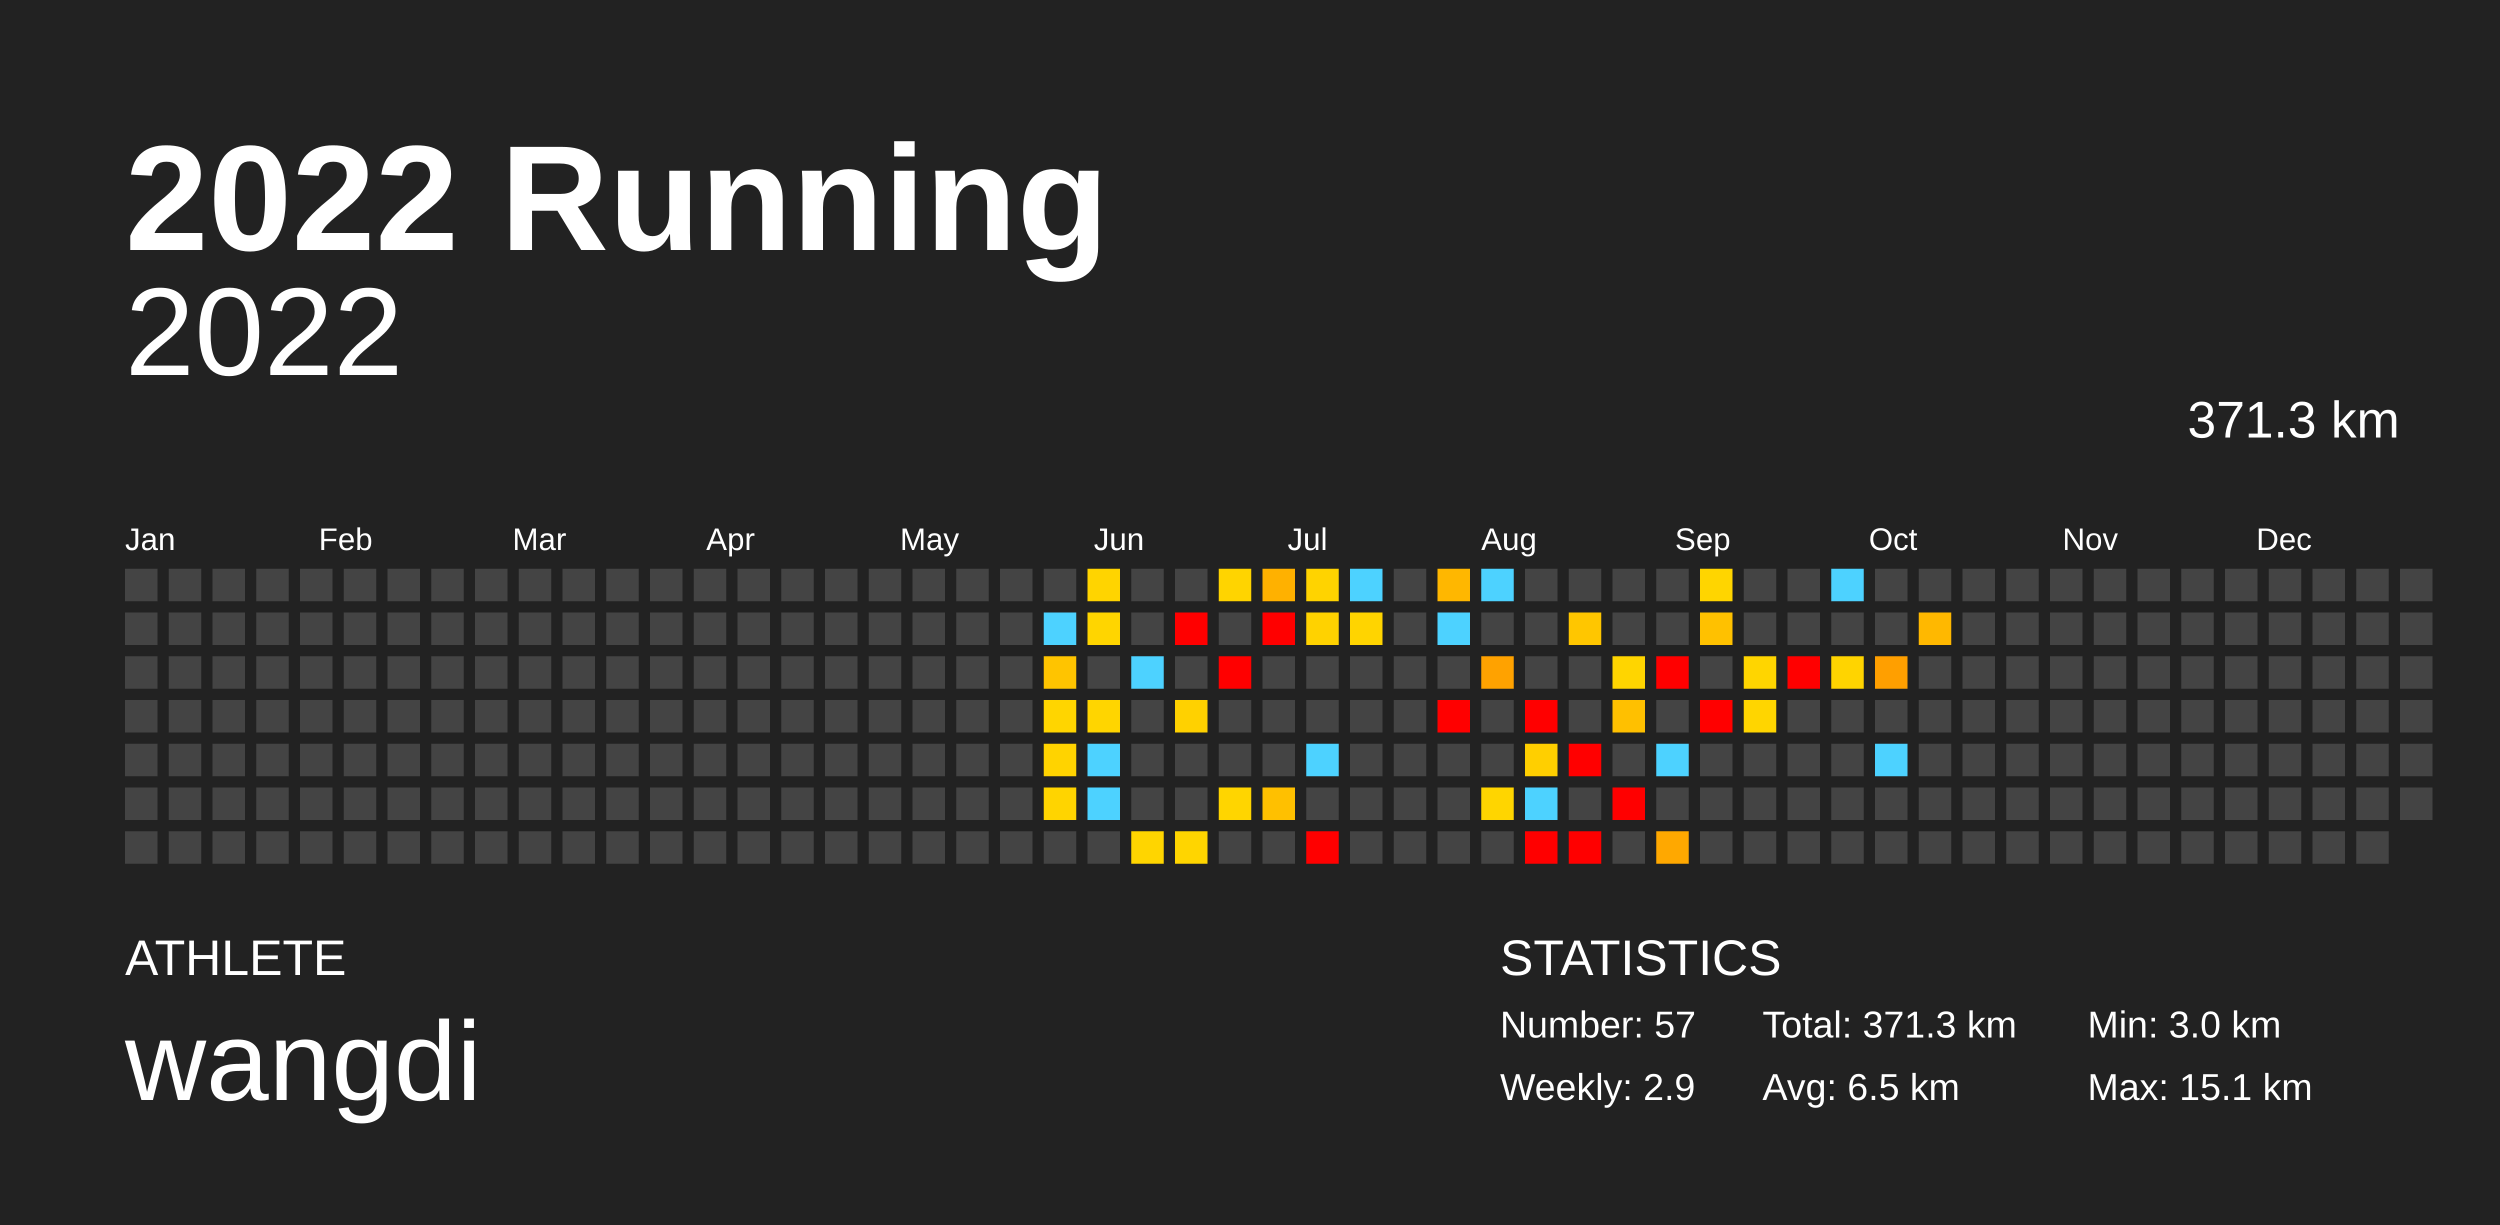
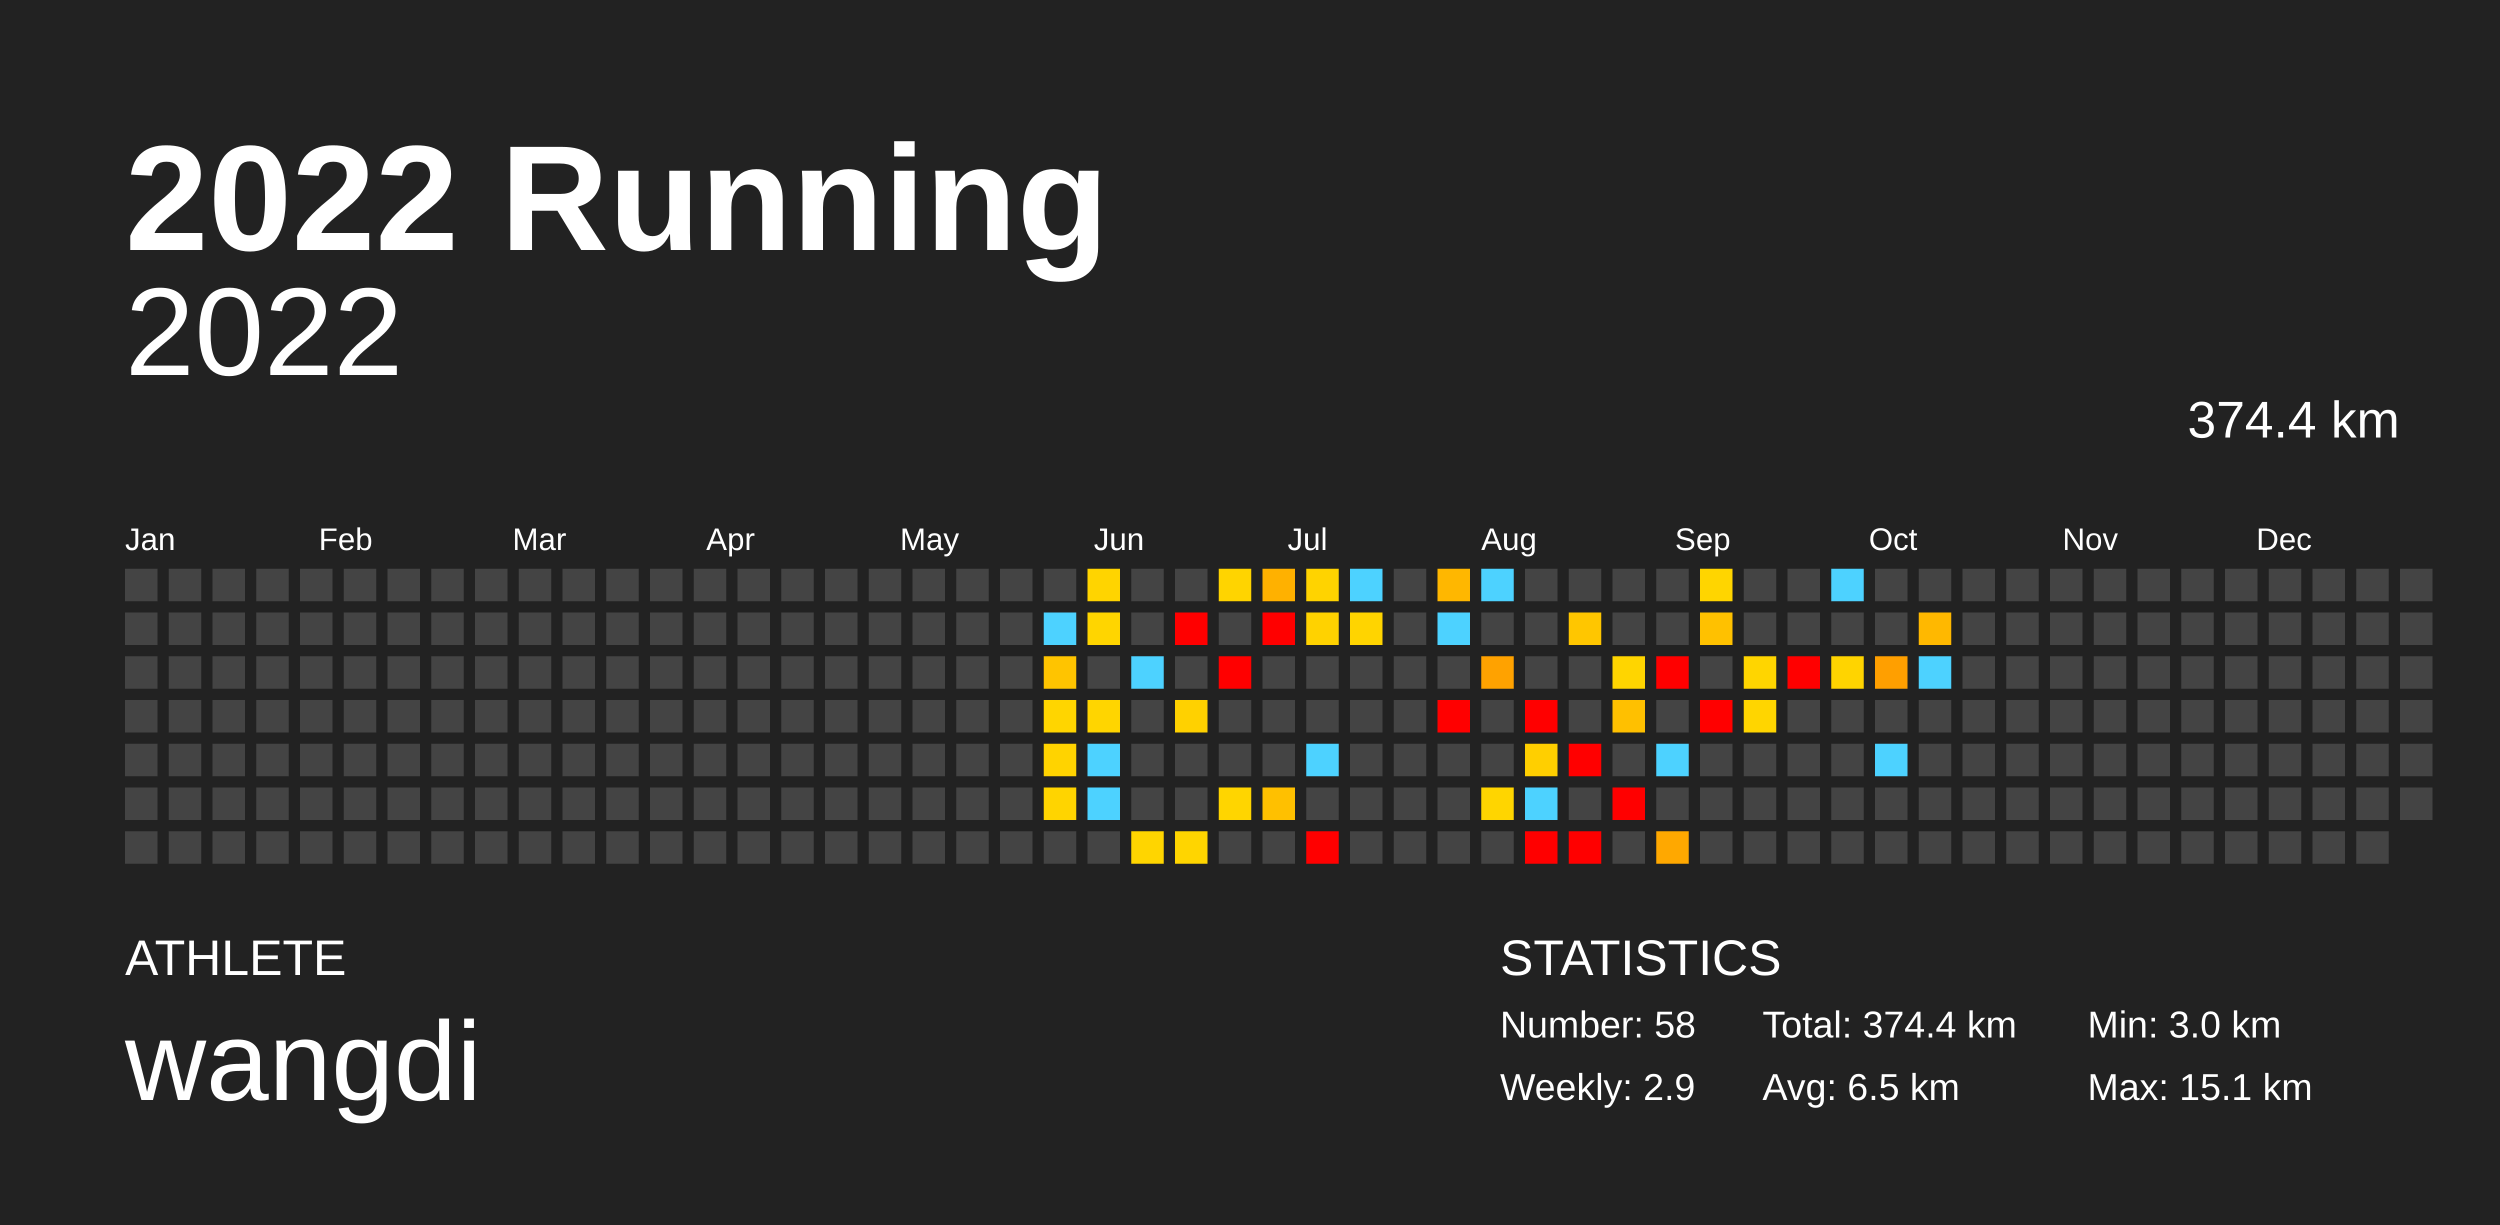
<svg xmlns="http://www.w3.org/2000/svg" baseProfile="full" height="98mm" version="1.1" viewBox="0,0,200,98" width="200mm">
  <defs />
  <rect fill="#222222" height="98" width="200" x="0" y="0" />
  <text fill="#FFFFFF" style="font-size:12px; font-family:Arial; font-weight:bold;" x="10" y="20">2022 Running</text>
  <text fill="#FFFFFF" style="font-size:4px; font-family:Arial" x="10" y="78">ATHLETE</text>
  <text fill="#FFFFFF" style="font-size:9px; font-family:Arial" x="10" y="88">wangdi</text>
  <text fill="#FFFFFF" style="font-size:4px; font-family:Arial" x="120" y="78">STATISTICS</text>
-   <text fill="#FFFFFF" style="font-size:3px; font-family:Arial" x="120" y="83">Number: 57</text>
+   <text fill="#FFFFFF" style="font-size:3px; font-family:Arial" x="120" y="83">Number: 58</text>
  <text fill="#FFFFFF" style="font-size:3px; font-family:Arial" x="120" y="88">Weekly: 2.9</text>
-   <text fill="#FFFFFF" style="font-size:3px; font-family:Arial" x="141" y="83">Total: 371.3 km</text>
+   <text fill="#FFFFFF" style="font-size:3px; font-family:Arial" x="141" y="83">Total: 374.4 km</text>
  <text fill="#FFFFFF" style="font-size:3px; font-family:Arial" x="141" y="88">Avg: 6.5 km</text>
  <text fill="#FFFFFF" style="font-size:3px; font-family:Arial" x="167" y="83">Min: 3.0 km</text>
  <text fill="#FFFFFF" style="font-size:3px; font-family:Arial" x="167" y="88">Max: 15.1 km</text>
  <text alignment-baseline="hanging" fill="#FFFFFF" style="font-size:10.0px; font-family:Arial;" x="10" y="30">2022</text>
-   <text alignment-baseline="hanging" fill="#FFFFFF" style="font-size:4.125px; font-family:Arial;" x="175" y="35">371.3 km</text>
+   <text alignment-baseline="hanging" fill="#FFFFFF" style="font-size:4.125px; font-family:Arial;" x="175" y="35">374.4 km</text>
  <text fill="#FFFFFF" style="font-size:2.5px; font-family:Arial" x="10.0" y="44">Jan</text>
  <text fill="#FFFFFF" style="font-size:2.5px; font-family:Arial" x="25.5" y="44">Feb</text>
  <text fill="#FFFFFF" style="font-size:2.5px; font-family:Arial" x="41.0" y="44">Mar</text>
  <text fill="#FFFFFF" style="font-size:2.5px; font-family:Arial" x="56.5" y="44">Apr</text>
  <text fill="#FFFFFF" style="font-size:2.5px; font-family:Arial" x="72.0" y="44">May</text>
  <text fill="#FFFFFF" style="font-size:2.5px; font-family:Arial" x="87.5" y="44">Jun</text>
  <text fill="#FFFFFF" style="font-size:2.5px; font-family:Arial" x="103.0" y="44">Jul</text>
  <text fill="#FFFFFF" style="font-size:2.5px; font-family:Arial" x="118.5" y="44">Aug</text>
  <text fill="#FFFFFF" style="font-size:2.5px; font-family:Arial" x="134.0" y="44">Sep</text>
  <text fill="#FFFFFF" style="font-size:2.5px; font-family:Arial" x="149.5" y="44">Oct</text>
  <text fill="#FFFFFF" style="font-size:2.5px; font-family:Arial" x="165.0" y="44">Nov</text>
  <text fill="#FFFFFF" style="font-size:2.5px; font-family:Arial" x="180.5" y="44">Dec</text>
  <rect fill="#444444" height="2.6" width="2.6" x="10.0" y="45.5" />
  <rect fill="#444444" height="2.6" width="2.6" x="10.0" y="49.0" />
  <rect fill="#444444" height="2.6" width="2.6" x="10.0" y="52.5" />
  <rect fill="#444444" height="2.6" width="2.6" x="10.0" y="56.0" />
  <rect fill="#444444" height="2.6" width="2.6" x="10.0" y="59.5" />
  <rect fill="#444444" height="2.6" width="2.6" x="10.0" y="63.0" />
  <rect fill="#444444" height="2.6" width="2.6" x="10.0" y="66.5" />
  <rect fill="#444444" height="2.6" width="2.6" x="13.5" y="45.5" />
  <rect fill="#444444" height="2.6" width="2.6" x="13.5" y="49.0" />
  <rect fill="#444444" height="2.6" width="2.6" x="13.5" y="52.5" />
  <rect fill="#444444" height="2.6" width="2.6" x="13.5" y="56.0" />
  <rect fill="#444444" height="2.6" width="2.6" x="13.5" y="59.5" />
  <rect fill="#444444" height="2.6" width="2.6" x="13.5" y="63.0" />
  <rect fill="#444444" height="2.6" width="2.6" x="13.5" y="66.5" />
  <rect fill="#444444" height="2.6" width="2.6" x="17.0" y="45.5" />
  <rect fill="#444444" height="2.6" width="2.6" x="17.0" y="49.0" />
  <rect fill="#444444" height="2.6" width="2.6" x="17.0" y="52.5" />
  <rect fill="#444444" height="2.6" width="2.6" x="17.0" y="56.0" />
  <rect fill="#444444" height="2.6" width="2.6" x="17.0" y="59.5" />
  <rect fill="#444444" height="2.6" width="2.6" x="17.0" y="63.0" />
  <rect fill="#444444" height="2.6" width="2.6" x="17.0" y="66.5" />
  <rect fill="#444444" height="2.6" width="2.6" x="20.5" y="45.5" />
  <rect fill="#444444" height="2.6" width="2.6" x="20.5" y="49.0" />
  <rect fill="#444444" height="2.6" width="2.6" x="20.5" y="52.5" />
  <rect fill="#444444" height="2.6" width="2.6" x="20.5" y="56.0" />
  <rect fill="#444444" height="2.6" width="2.6" x="20.5" y="59.5" />
  <rect fill="#444444" height="2.6" width="2.6" x="20.5" y="63.0" />
  <rect fill="#444444" height="2.6" width="2.6" x="20.5" y="66.5" />
  <rect fill="#444444" height="2.6" width="2.6" x="24.0" y="45.5" />
  <rect fill="#444444" height="2.6" width="2.6" x="24.0" y="49.0" />
  <rect fill="#444444" height="2.6" width="2.6" x="24.0" y="52.5" />
  <rect fill="#444444" height="2.6" width="2.6" x="24.0" y="56.0" />
  <rect fill="#444444" height="2.6" width="2.6" x="24.0" y="59.5" />
  <rect fill="#444444" height="2.6" width="2.6" x="24.0" y="63.0" />
  <rect fill="#444444" height="2.6" width="2.6" x="24.0" y="66.5" />
  <rect fill="#444444" height="2.6" width="2.6" x="27.5" y="45.5" />
  <rect fill="#444444" height="2.6" width="2.6" x="27.5" y="49.0" />
  <rect fill="#444444" height="2.6" width="2.6" x="27.5" y="52.5" />
  <rect fill="#444444" height="2.6" width="2.6" x="27.5" y="56.0" />
  <rect fill="#444444" height="2.6" width="2.6" x="27.5" y="59.5" />
  <rect fill="#444444" height="2.6" width="2.6" x="27.5" y="63.0" />
  <rect fill="#444444" height="2.6" width="2.6" x="27.5" y="66.5" />
  <rect fill="#444444" height="2.6" width="2.6" x="31.0" y="45.5" />
  <rect fill="#444444" height="2.6" width="2.6" x="31.0" y="49.0" />
  <rect fill="#444444" height="2.6" width="2.6" x="31.0" y="52.5" />
  <rect fill="#444444" height="2.6" width="2.6" x="31.0" y="56.0" />
  <rect fill="#444444" height="2.6" width="2.6" x="31.0" y="59.5" />
  <rect fill="#444444" height="2.6" width="2.6" x="31.0" y="63.0" />
  <rect fill="#444444" height="2.6" width="2.6" x="31.0" y="66.5" />
  <rect fill="#444444" height="2.6" width="2.6" x="34.5" y="45.5" />
  <rect fill="#444444" height="2.6" width="2.6" x="34.5" y="49.0" />
  <rect fill="#444444" height="2.6" width="2.6" x="34.5" y="52.5" />
  <rect fill="#444444" height="2.6" width="2.6" x="34.5" y="56.0" />
  <rect fill="#444444" height="2.6" width="2.6" x="34.5" y="59.5" />
  <rect fill="#444444" height="2.6" width="2.6" x="34.5" y="63.0" />
  <rect fill="#444444" height="2.6" width="2.6" x="34.5" y="66.5" />
  <rect fill="#444444" height="2.6" width="2.6" x="38.0" y="45.5" />
  <rect fill="#444444" height="2.6" width="2.6" x="38.0" y="49.0" />
  <rect fill="#444444" height="2.6" width="2.6" x="38.0" y="52.5" />
  <rect fill="#444444" height="2.6" width="2.6" x="38.0" y="56.0" />
  <rect fill="#444444" height="2.6" width="2.6" x="38.0" y="59.5" />
  <rect fill="#444444" height="2.6" width="2.6" x="38.0" y="63.0" />
  <rect fill="#444444" height="2.6" width="2.6" x="38.0" y="66.5" />
  <rect fill="#444444" height="2.6" width="2.6" x="41.5" y="45.5" />
  <rect fill="#444444" height="2.6" width="2.6" x="41.5" y="49.0" />
  <rect fill="#444444" height="2.6" width="2.6" x="41.5" y="52.5" />
  <rect fill="#444444" height="2.6" width="2.6" x="41.5" y="56.0" />
  <rect fill="#444444" height="2.6" width="2.6" x="41.5" y="59.5" />
  <rect fill="#444444" height="2.6" width="2.6" x="41.5" y="63.0" />
  <rect fill="#444444" height="2.6" width="2.6" x="41.5" y="66.5" />
  <rect fill="#444444" height="2.6" width="2.6" x="45.0" y="45.5" />
  <rect fill="#444444" height="2.6" width="2.6" x="45.0" y="49.0" />
  <rect fill="#444444" height="2.6" width="2.6" x="45.0" y="52.5" />
  <rect fill="#444444" height="2.6" width="2.6" x="45.0" y="56.0" />
  <rect fill="#444444" height="2.6" width="2.6" x="45.0" y="59.5" />
  <rect fill="#444444" height="2.6" width="2.6" x="45.0" y="63.0" />
  <rect fill="#444444" height="2.6" width="2.6" x="45.0" y="66.5" />
  <rect fill="#444444" height="2.6" width="2.6" x="48.5" y="45.5" />
  <rect fill="#444444" height="2.6" width="2.6" x="48.5" y="49.0" />
  <rect fill="#444444" height="2.6" width="2.6" x="48.5" y="52.5" />
  <rect fill="#444444" height="2.6" width="2.6" x="48.5" y="56.0" />
  <rect fill="#444444" height="2.6" width="2.6" x="48.5" y="59.5" />
  <rect fill="#444444" height="2.6" width="2.6" x="48.5" y="63.0" />
  <rect fill="#444444" height="2.6" width="2.6" x="48.5" y="66.5" />
  <rect fill="#444444" height="2.6" width="2.6" x="52.0" y="45.5" />
  <rect fill="#444444" height="2.6" width="2.6" x="52.0" y="49.0" />
  <rect fill="#444444" height="2.6" width="2.6" x="52.0" y="52.5" />
  <rect fill="#444444" height="2.6" width="2.6" x="52.0" y="56.0" />
  <rect fill="#444444" height="2.6" width="2.6" x="52.0" y="59.5" />
  <rect fill="#444444" height="2.6" width="2.6" x="52.0" y="63.0" />
  <rect fill="#444444" height="2.6" width="2.6" x="52.0" y="66.5" />
  <rect fill="#444444" height="2.6" width="2.6" x="55.5" y="45.5" />
  <rect fill="#444444" height="2.6" width="2.6" x="55.5" y="49.0" />
  <rect fill="#444444" height="2.6" width="2.6" x="55.5" y="52.5" />
  <rect fill="#444444" height="2.6" width="2.6" x="55.5" y="56.0" />
  <rect fill="#444444" height="2.6" width="2.6" x="55.5" y="59.5" />
  <rect fill="#444444" height="2.6" width="2.6" x="55.5" y="63.0" />
  <rect fill="#444444" height="2.6" width="2.6" x="55.5" y="66.5" />
  <rect fill="#444444" height="2.6" width="2.6" x="59.0" y="45.5" />
  <rect fill="#444444" height="2.6" width="2.6" x="59.0" y="49.0" />
  <rect fill="#444444" height="2.6" width="2.6" x="59.0" y="52.5" />
  <rect fill="#444444" height="2.6" width="2.6" x="59.0" y="56.0" />
  <rect fill="#444444" height="2.6" width="2.6" x="59.0" y="59.5" />
  <rect fill="#444444" height="2.6" width="2.6" x="59.0" y="63.0" />
  <rect fill="#444444" height="2.6" width="2.6" x="59.0" y="66.5" />
  <rect fill="#444444" height="2.6" width="2.6" x="62.5" y="45.5" />
  <rect fill="#444444" height="2.6" width="2.6" x="62.5" y="49.0" />
  <rect fill="#444444" height="2.6" width="2.6" x="62.5" y="52.5" />
  <rect fill="#444444" height="2.6" width="2.6" x="62.5" y="56.0" />
  <rect fill="#444444" height="2.6" width="2.6" x="62.5" y="59.5" />
  <rect fill="#444444" height="2.6" width="2.6" x="62.5" y="63.0" />
  <rect fill="#444444" height="2.6" width="2.6" x="62.5" y="66.5" />
  <rect fill="#444444" height="2.6" width="2.6" x="66.0" y="45.5" />
  <rect fill="#444444" height="2.6" width="2.6" x="66.0" y="49.0" />
  <rect fill="#444444" height="2.6" width="2.6" x="66.0" y="52.5" />
  <rect fill="#444444" height="2.6" width="2.6" x="66.0" y="56.0" />
  <rect fill="#444444" height="2.6" width="2.6" x="66.0" y="59.5" />
  <rect fill="#444444" height="2.6" width="2.6" x="66.0" y="63.0" />
  <rect fill="#444444" height="2.6" width="2.6" x="66.0" y="66.5" />
  <rect fill="#444444" height="2.6" width="2.6" x="69.5" y="45.5" />
  <rect fill="#444444" height="2.6" width="2.6" x="69.5" y="49.0" />
  <rect fill="#444444" height="2.6" width="2.6" x="69.5" y="52.5" />
  <rect fill="#444444" height="2.6" width="2.6" x="69.5" y="56.0" />
  <rect fill="#444444" height="2.6" width="2.6" x="69.5" y="59.5" />
  <rect fill="#444444" height="2.6" width="2.6" x="69.5" y="63.0" />
  <rect fill="#444444" height="2.6" width="2.6" x="69.5" y="66.5" />
  <rect fill="#444444" height="2.6" width="2.6" x="73.0" y="45.5" />
  <rect fill="#444444" height="2.6" width="2.6" x="73.0" y="49.0" />
  <rect fill="#444444" height="2.6" width="2.6" x="73.0" y="52.5" />
  <rect fill="#444444" height="2.6" width="2.6" x="73.0" y="56.0" />
  <rect fill="#444444" height="2.6" width="2.6" x="73.0" y="59.5" />
  <rect fill="#444444" height="2.6" width="2.6" x="73.0" y="63.0" />
  <rect fill="#444444" height="2.6" width="2.6" x="73.0" y="66.5" />
  <rect fill="#444444" height="2.6" width="2.6" x="76.5" y="45.5" />
  <rect fill="#444444" height="2.6" width="2.6" x="76.5" y="49.0" />
  <rect fill="#444444" height="2.6" width="2.6" x="76.5" y="52.5" />
  <rect fill="#444444" height="2.6" width="2.6" x="76.5" y="56.0" />
  <rect fill="#444444" height="2.6" width="2.6" x="76.5" y="59.5" />
  <rect fill="#444444" height="2.6" width="2.6" x="76.5" y="63.0" />
  <rect fill="#444444" height="2.6" width="2.6" x="76.5" y="66.5" />
  <rect fill="#444444" height="2.6" width="2.6" x="80.0" y="45.5" />
  <rect fill="#444444" height="2.6" width="2.6" x="80.0" y="49.0" />
  <rect fill="#444444" height="2.6" width="2.6" x="80.0" y="52.5" />
  <rect fill="#444444" height="2.6" width="2.6" x="80.0" y="56.0" />
  <rect fill="#444444" height="2.6" width="2.6" x="80.0" y="59.5" />
  <rect fill="#444444" height="2.6" width="2.6" x="80.0" y="63.0" />
  <rect fill="#444444" height="2.6" width="2.6" x="80.0" y="66.5" />
  <rect fill="#444444" height="2.6" width="2.6" x="83.5" y="45.5" />
  <rect fill="#4dd2ff" height="2.6" width="2.6" x="83.5" y="49.0" />
  <rect fill="#ffc400" height="2.6" width="2.6" x="83.5" y="52.5" />
  <rect fill="#ffd500" height="2.6" width="2.6" x="83.5" y="56.0" />
  <rect fill="#ffd300" height="2.6" width="2.6" x="83.5" y="59.5" />
  <rect fill="#ffd400" height="2.6" width="2.6" x="83.5" y="63.0" />
  <rect fill="#444444" height="2.6" width="2.6" x="83.5" y="66.5" />
  <rect fill="#ffd400" height="2.6" width="2.6" x="87.0" y="45.5" />
  <rect fill="#ffd500" height="2.6" width="2.6" x="87.0" y="49.0" />
  <rect fill="#444444" height="2.6" width="2.6" x="87.0" y="52.5" />
  <rect fill="#ffd500" height="2.6" width="2.6" x="87.0" y="56.0" />
  <rect fill="#4dd2ff" height="2.6" width="2.6" x="87.0" y="59.5" />
  <rect fill="#4dd2ff" height="2.6" width="2.6" x="87.0" y="63.0" />
  <rect fill="#444444" height="2.6" width="2.6" x="87.0" y="66.5" />
  <rect fill="#444444" height="2.6" width="2.6" x="90.5" y="45.5" />
  <rect fill="#444444" height="2.6" width="2.6" x="90.5" y="49.0" />
  <rect fill="#4dd2ff" height="2.6" width="2.6" x="90.5" y="52.5" />
  <rect fill="#444444" height="2.6" width="2.6" x="90.5" y="56.0" />
  <rect fill="#444444" height="2.6" width="2.6" x="90.5" y="59.5" />
  <rect fill="#444444" height="2.6" width="2.6" x="90.5" y="63.0" />
  <rect fill="#ffd500" height="2.6" width="2.6" x="90.5" y="66.5" />
  <rect fill="#444444" height="2.6" width="2.6" x="94.0" y="45.5" />
  <rect fill="red" height="2.6" width="2.6" x="94.0" y="49.0" />
  <rect fill="#444444" height="2.6" width="2.6" x="94.0" y="52.5" />
  <rect fill="#ffd100" height="2.6" width="2.6" x="94.0" y="56.0" />
  <rect fill="#444444" height="2.6" width="2.6" x="94.0" y="59.5" />
  <rect fill="#444444" height="2.6" width="2.6" x="94.0" y="63.0" />
  <rect fill="#ffd500" height="2.6" width="2.6" x="94.0" y="66.5" />
  <rect fill="#ffd400" height="2.6" width="2.6" x="97.5" y="45.5" />
  <rect fill="#444444" height="2.6" width="2.6" x="97.5" y="49.0" />
  <rect fill="red" height="2.6" width="2.6" x="97.5" y="52.5" />
  <rect fill="#444444" height="2.6" width="2.6" x="97.5" y="56.0" />
  <rect fill="#444444" height="2.6" width="2.6" x="97.5" y="59.5" />
  <rect fill="#ffd500" height="2.6" width="2.6" x="97.5" y="63.0" />
  <rect fill="#444444" height="2.6" width="2.6" x="97.5" y="66.5" />
  <rect fill="#ffb100" height="2.6" width="2.6" x="101.0" y="45.5" />
  <rect fill="red" height="2.6" width="2.6" x="101.0" y="49.0" />
  <rect fill="#444444" height="2.6" width="2.6" x="101.0" y="52.5" />
  <rect fill="#444444" height="2.6" width="2.6" x="101.0" y="56.0" />
  <rect fill="#444444" height="2.6" width="2.6" x="101.0" y="59.5" />
  <rect fill="#ffc000" height="2.6" width="2.6" x="101.0" y="63.0" />
  <rect fill="#444444" height="2.6" width="2.6" x="101.0" y="66.5" />
  <rect fill="#ffd300" height="2.6" width="2.6" x="104.5" y="45.5" />
  <rect fill="#ffd200" height="2.6" width="2.6" x="104.5" y="49.0" />
  <rect fill="#444444" height="2.6" width="2.6" x="104.5" y="52.5" />
  <rect fill="#444444" height="2.6" width="2.6" x="104.5" y="56.0" />
  <rect fill="#4dd2ff" height="2.6" width="2.6" x="104.5" y="59.5" />
  <rect fill="#444444" height="2.6" width="2.6" x="104.5" y="63.0" />
  <rect fill="red" height="2.6" width="2.6" x="104.5" y="66.5" />
  <rect fill="#4dd2ff" height="2.6" width="2.6" x="108.0" y="45.5" />
  <rect fill="#ffd400" height="2.6" width="2.6" x="108.0" y="49.0" />
  <rect fill="#444444" height="2.6" width="2.6" x="108.0" y="52.5" />
  <rect fill="#444444" height="2.6" width="2.6" x="108.0" y="56.0" />
  <rect fill="#444444" height="2.6" width="2.6" x="108.0" y="59.5" />
  <rect fill="#444444" height="2.6" width="2.6" x="108.0" y="63.0" />
  <rect fill="#444444" height="2.6" width="2.6" x="108.0" y="66.5" />
  <rect fill="#444444" height="2.6" width="2.6" x="111.5" y="45.5" />
  <rect fill="#444444" height="2.6" width="2.6" x="111.5" y="49.0" />
  <rect fill="#444444" height="2.6" width="2.6" x="111.5" y="52.5" />
  <rect fill="#444444" height="2.6" width="2.6" x="111.5" y="56.0" />
  <rect fill="#444444" height="2.6" width="2.6" x="111.5" y="59.5" />
  <rect fill="#444444" height="2.6" width="2.6" x="111.5" y="63.0" />
  <rect fill="#444444" height="2.6" width="2.6" x="111.5" y="66.5" />
  <rect fill="#ffb700" height="2.6" width="2.6" x="115.0" y="45.5" />
  <rect fill="#4dd2ff" height="2.6" width="2.6" x="115.0" y="49.0" />
  <rect fill="#444444" height="2.6" width="2.6" x="115.0" y="52.5" />
  <rect fill="red" height="2.6" width="2.6" x="115.0" y="56.0" />
  <rect fill="#444444" height="2.6" width="2.6" x="115.0" y="59.5" />
  <rect fill="#444444" height="2.6" width="2.6" x="115.0" y="63.0" />
  <rect fill="#444444" height="2.6" width="2.6" x="115.0" y="66.5" />
  <rect fill="#4dd2ff" height="2.6" width="2.6" x="118.5" y="45.5" />
  <rect fill="#444444" height="2.6" width="2.6" x="118.5" y="49.0" />
  <rect fill="#ffa200" height="2.6" width="2.6" x="118.5" y="52.5" />
  <rect fill="#444444" height="2.6" width="2.6" x="118.5" y="56.0" />
  <rect fill="#444444" height="2.6" width="2.6" x="118.5" y="59.5" />
  <rect fill="#ffd500" height="2.6" width="2.6" x="118.5" y="63.0" />
  <rect fill="#444444" height="2.6" width="2.6" x="118.5" y="66.5" />
  <rect fill="#444444" height="2.6" width="2.6" x="122.0" y="45.5" />
  <rect fill="#444444" height="2.6" width="2.6" x="122.0" y="49.0" />
  <rect fill="#444444" height="2.6" width="2.6" x="122.0" y="52.5" />
  <rect fill="red" height="2.6" width="2.6" x="122.0" y="56.0" />
  <rect fill="#ffcf00" height="2.6" width="2.6" x="122.0" y="59.5" />
  <rect fill="#4dd2ff" height="2.6" width="2.6" x="122.0" y="63.0" />
  <rect fill="red" height="2.6" width="2.6" x="122.0" y="66.5" />
  <rect fill="#444444" height="2.6" width="2.6" x="125.5" y="45.5" />
  <rect fill="#ffc600" height="2.6" width="2.6" x="125.5" y="49.0" />
  <rect fill="#444444" height="2.6" width="2.6" x="125.5" y="52.5" />
  <rect fill="#444444" height="2.6" width="2.6" x="125.5" y="56.0" />
  <rect fill="red" height="2.6" width="2.6" x="125.5" y="59.5" />
  <rect fill="#444444" height="2.6" width="2.6" x="125.5" y="63.0" />
  <rect fill="red" height="2.6" width="2.6" x="125.5" y="66.5" />
  <rect fill="#444444" height="2.6" width="2.6" x="129.0" y="45.5" />
  <rect fill="#444444" height="2.6" width="2.6" x="129.0" y="49.0" />
  <rect fill="#ffd500" height="2.6" width="2.6" x="129.0" y="52.5" />
  <rect fill="#ffc000" height="2.6" width="2.6" x="129.0" y="56.0" />
  <rect fill="#444444" height="2.6" width="2.6" x="129.0" y="59.5" />
  <rect fill="red" height="2.6" width="2.6" x="129.0" y="63.0" />
  <rect fill="#444444" height="2.6" width="2.6" x="129.0" y="66.5" />
  <rect fill="#444444" height="2.6" width="2.6" x="132.5" y="45.5" />
  <rect fill="#444444" height="2.6" width="2.6" x="132.5" y="49.0" />
  <rect fill="red" height="2.6" width="2.6" x="132.5" y="52.5" />
  <rect fill="#444444" height="2.6" width="2.6" x="132.5" y="56.0" />
  <rect fill="#4dd2ff" height="2.6" width="2.6" x="132.5" y="59.5" />
  <rect fill="#444444" height="2.6" width="2.6" x="132.5" y="63.0" />
  <rect fill="#ffa800" height="2.6" width="2.6" x="132.5" y="66.5" />
  <rect fill="#ffd500" height="2.6" width="2.6" x="136.0" y="45.5" />
  <rect fill="#ffc100" height="2.6" width="2.6" x="136.0" y="49.0" />
  <rect fill="#444444" height="2.6" width="2.6" x="136.0" y="52.5" />
  <rect fill="red" height="2.6" width="2.6" x="136.0" y="56.0" />
  <rect fill="#444444" height="2.6" width="2.6" x="136.0" y="59.5" />
  <rect fill="#444444" height="2.6" width="2.6" x="136.0" y="63.0" />
  <rect fill="#444444" height="2.6" width="2.6" x="136.0" y="66.5" />
  <rect fill="#444444" height="2.6" width="2.6" x="139.5" y="45.5" />
  <rect fill="#444444" height="2.6" width="2.6" x="139.5" y="49.0" />
  <rect fill="#ffd500" height="2.6" width="2.6" x="139.5" y="52.5" />
  <rect fill="#ffd500" height="2.6" width="2.6" x="139.5" y="56.0" />
  <rect fill="#444444" height="2.6" width="2.6" x="139.5" y="59.5" />
  <rect fill="#444444" height="2.6" width="2.6" x="139.5" y="63.0" />
  <rect fill="#444444" height="2.6" width="2.6" x="139.5" y="66.5" />
  <rect fill="#444444" height="2.6" width="2.6" x="143.0" y="45.5" />
  <rect fill="#444444" height="2.6" width="2.6" x="143.0" y="49.0" />
  <rect fill="red" height="2.6" width="2.6" x="143.0" y="52.5" />
  <rect fill="#444444" height="2.6" width="2.6" x="143.0" y="56.0" />
  <rect fill="#444444" height="2.6" width="2.6" x="143.0" y="59.5" />
  <rect fill="#444444" height="2.6" width="2.6" x="143.0" y="63.0" />
  <rect fill="#444444" height="2.6" width="2.6" x="143.0" y="66.5" />
  <rect fill="#4dd2ff" height="2.6" width="2.6" x="146.5" y="45.5" />
  <rect fill="#444444" height="2.6" width="2.6" x="146.5" y="49.0" />
  <rect fill="#ffd400" height="2.6" width="2.6" x="146.5" y="52.5" />
  <rect fill="#444444" height="2.6" width="2.6" x="146.5" y="56.0" />
  <rect fill="#444444" height="2.6" width="2.6" x="146.5" y="59.5" />
  <rect fill="#444444" height="2.6" width="2.6" x="146.5" y="63.0" />
  <rect fill="#444444" height="2.6" width="2.6" x="146.5" y="66.5" />
  <rect fill="#444444" height="2.6" width="2.6" x="150.0" y="45.5" />
  <rect fill="#444444" height="2.6" width="2.6" x="150.0" y="49.0" />
  <rect fill="#ff9f00" height="2.6" width="2.6" x="150.0" y="52.5" />
  <rect fill="#444444" height="2.6" width="2.6" x="150.0" y="56.0" />
  <rect fill="#4dd2ff" height="2.6" width="2.6" x="150.0" y="59.5" />
  <rect fill="#444444" height="2.6" width="2.6" x="150.0" y="63.0" />
  <rect fill="#444444" height="2.6" width="2.6" x="150.0" y="66.5" />
  <rect fill="#444444" height="2.6" width="2.6" x="153.5" y="45.5" />
  <rect fill="#ffb800" height="2.6" width="2.6" x="153.5" y="49.0" />
-   <rect fill="#444444" height="2.6" width="2.6" x="153.5" y="52.5" />
+   <rect fill="#4dd2ff" height="2.6" width="2.6" x="153.5" y="52.5" />
  <rect fill="#444444" height="2.6" width="2.6" x="153.5" y="56.0" />
  <rect fill="#444444" height="2.6" width="2.6" x="153.5" y="59.5" />
  <rect fill="#444444" height="2.6" width="2.6" x="153.5" y="63.0" />
  <rect fill="#444444" height="2.6" width="2.6" x="153.5" y="66.5" />
  <rect fill="#444444" height="2.6" width="2.6" x="157.0" y="45.5" />
  <rect fill="#444444" height="2.6" width="2.6" x="157.0" y="49.0" />
  <rect fill="#444444" height="2.6" width="2.6" x="157.0" y="52.5" />
  <rect fill="#444444" height="2.6" width="2.6" x="157.0" y="56.0" />
  <rect fill="#444444" height="2.6" width="2.6" x="157.0" y="59.5" />
  <rect fill="#444444" height="2.6" width="2.6" x="157.0" y="63.0" />
  <rect fill="#444444" height="2.6" width="2.6" x="157.0" y="66.5" />
  <rect fill="#444444" height="2.6" width="2.6" x="160.5" y="45.5" />
  <rect fill="#444444" height="2.6" width="2.6" x="160.5" y="49.0" />
  <rect fill="#444444" height="2.6" width="2.6" x="160.5" y="52.5" />
  <rect fill="#444444" height="2.6" width="2.6" x="160.5" y="56.0" />
  <rect fill="#444444" height="2.6" width="2.6" x="160.5" y="59.5" />
  <rect fill="#444444" height="2.6" width="2.6" x="160.5" y="63.0" />
  <rect fill="#444444" height="2.6" width="2.6" x="160.5" y="66.5" />
  <rect fill="#444444" height="2.6" width="2.6" x="164.0" y="45.5" />
  <rect fill="#444444" height="2.6" width="2.6" x="164.0" y="49.0" />
  <rect fill="#444444" height="2.6" width="2.6" x="164.0" y="52.5" />
  <rect fill="#444444" height="2.6" width="2.6" x="164.0" y="56.0" />
  <rect fill="#444444" height="2.6" width="2.6" x="164.0" y="59.5" />
  <rect fill="#444444" height="2.6" width="2.6" x="164.0" y="63.0" />
  <rect fill="#444444" height="2.6" width="2.6" x="164.0" y="66.5" />
  <rect fill="#444444" height="2.6" width="2.6" x="167.5" y="45.5" />
  <rect fill="#444444" height="2.6" width="2.6" x="167.5" y="49.0" />
  <rect fill="#444444" height="2.6" width="2.6" x="167.5" y="52.5" />
  <rect fill="#444444" height="2.6" width="2.6" x="167.5" y="56.0" />
  <rect fill="#444444" height="2.6" width="2.6" x="167.5" y="59.5" />
  <rect fill="#444444" height="2.6" width="2.6" x="167.5" y="63.0" />
  <rect fill="#444444" height="2.6" width="2.6" x="167.5" y="66.5" />
  <rect fill="#444444" height="2.6" width="2.6" x="171.0" y="45.5" />
  <rect fill="#444444" height="2.6" width="2.6" x="171.0" y="49.0" />
  <rect fill="#444444" height="2.6" width="2.6" x="171.0" y="52.5" />
  <rect fill="#444444" height="2.6" width="2.6" x="171.0" y="56.0" />
  <rect fill="#444444" height="2.6" width="2.6" x="171.0" y="59.5" />
  <rect fill="#444444" height="2.6" width="2.6" x="171.0" y="63.0" />
  <rect fill="#444444" height="2.6" width="2.6" x="171.0" y="66.5" />
  <rect fill="#444444" height="2.6" width="2.6" x="174.5" y="45.5" />
  <rect fill="#444444" height="2.6" width="2.6" x="174.5" y="49.0" />
  <rect fill="#444444" height="2.6" width="2.6" x="174.5" y="52.5" />
  <rect fill="#444444" height="2.6" width="2.6" x="174.5" y="56.0" />
  <rect fill="#444444" height="2.6" width="2.6" x="174.5" y="59.5" />
  <rect fill="#444444" height="2.6" width="2.6" x="174.5" y="63.0" />
  <rect fill="#444444" height="2.6" width="2.6" x="174.5" y="66.5" />
  <rect fill="#444444" height="2.6" width="2.6" x="178.0" y="45.5" />
  <rect fill="#444444" height="2.6" width="2.6" x="178.0" y="49.0" />
  <rect fill="#444444" height="2.6" width="2.6" x="178.0" y="52.5" />
  <rect fill="#444444" height="2.6" width="2.6" x="178.0" y="56.0" />
  <rect fill="#444444" height="2.6" width="2.6" x="178.0" y="59.5" />
  <rect fill="#444444" height="2.6" width="2.6" x="178.0" y="63.0" />
  <rect fill="#444444" height="2.6" width="2.6" x="178.0" y="66.5" />
  <rect fill="#444444" height="2.6" width="2.6" x="181.5" y="45.5" />
  <rect fill="#444444" height="2.6" width="2.6" x="181.5" y="49.0" />
  <rect fill="#444444" height="2.6" width="2.6" x="181.5" y="52.5" />
  <rect fill="#444444" height="2.6" width="2.6" x="181.5" y="56.0" />
  <rect fill="#444444" height="2.6" width="2.6" x="181.5" y="59.5" />
  <rect fill="#444444" height="2.6" width="2.6" x="181.5" y="63.0" />
  <rect fill="#444444" height="2.6" width="2.6" x="181.5" y="66.5" />
  <rect fill="#444444" height="2.6" width="2.6" x="185.0" y="45.5" />
  <rect fill="#444444" height="2.6" width="2.6" x="185.0" y="49.0" />
  <rect fill="#444444" height="2.6" width="2.6" x="185.0" y="52.5" />
  <rect fill="#444444" height="2.6" width="2.6" x="185.0" y="56.0" />
  <rect fill="#444444" height="2.6" width="2.6" x="185.0" y="59.5" />
  <rect fill="#444444" height="2.6" width="2.6" x="185.0" y="63.0" />
  <rect fill="#444444" height="2.6" width="2.6" x="185.0" y="66.5" />
  <rect fill="#444444" height="2.6" width="2.6" x="188.5" y="45.5" />
  <rect fill="#444444" height="2.6" width="2.6" x="188.5" y="49.0" />
  <rect fill="#444444" height="2.6" width="2.6" x="188.5" y="52.5" />
  <rect fill="#444444" height="2.6" width="2.6" x="188.5" y="56.0" />
  <rect fill="#444444" height="2.6" width="2.6" x="188.5" y="59.5" />
  <rect fill="#444444" height="2.6" width="2.6" x="188.5" y="63.0" />
  <rect fill="#444444" height="2.6" width="2.6" x="188.5" y="66.5" />
  <rect fill="#444444" height="2.6" width="2.6" x="192.0" y="45.5" />
  <rect fill="#444444" height="2.6" width="2.6" x="192.0" y="49.0" />
  <rect fill="#444444" height="2.6" width="2.6" x="192.0" y="52.5" />
  <rect fill="#444444" height="2.6" width="2.6" x="192.0" y="56.0" />
  <rect fill="#444444" height="2.6" width="2.6" x="192.0" y="59.5" />
  <rect fill="#444444" height="2.6" width="2.6" x="192.0" y="63.0" />
</svg>
